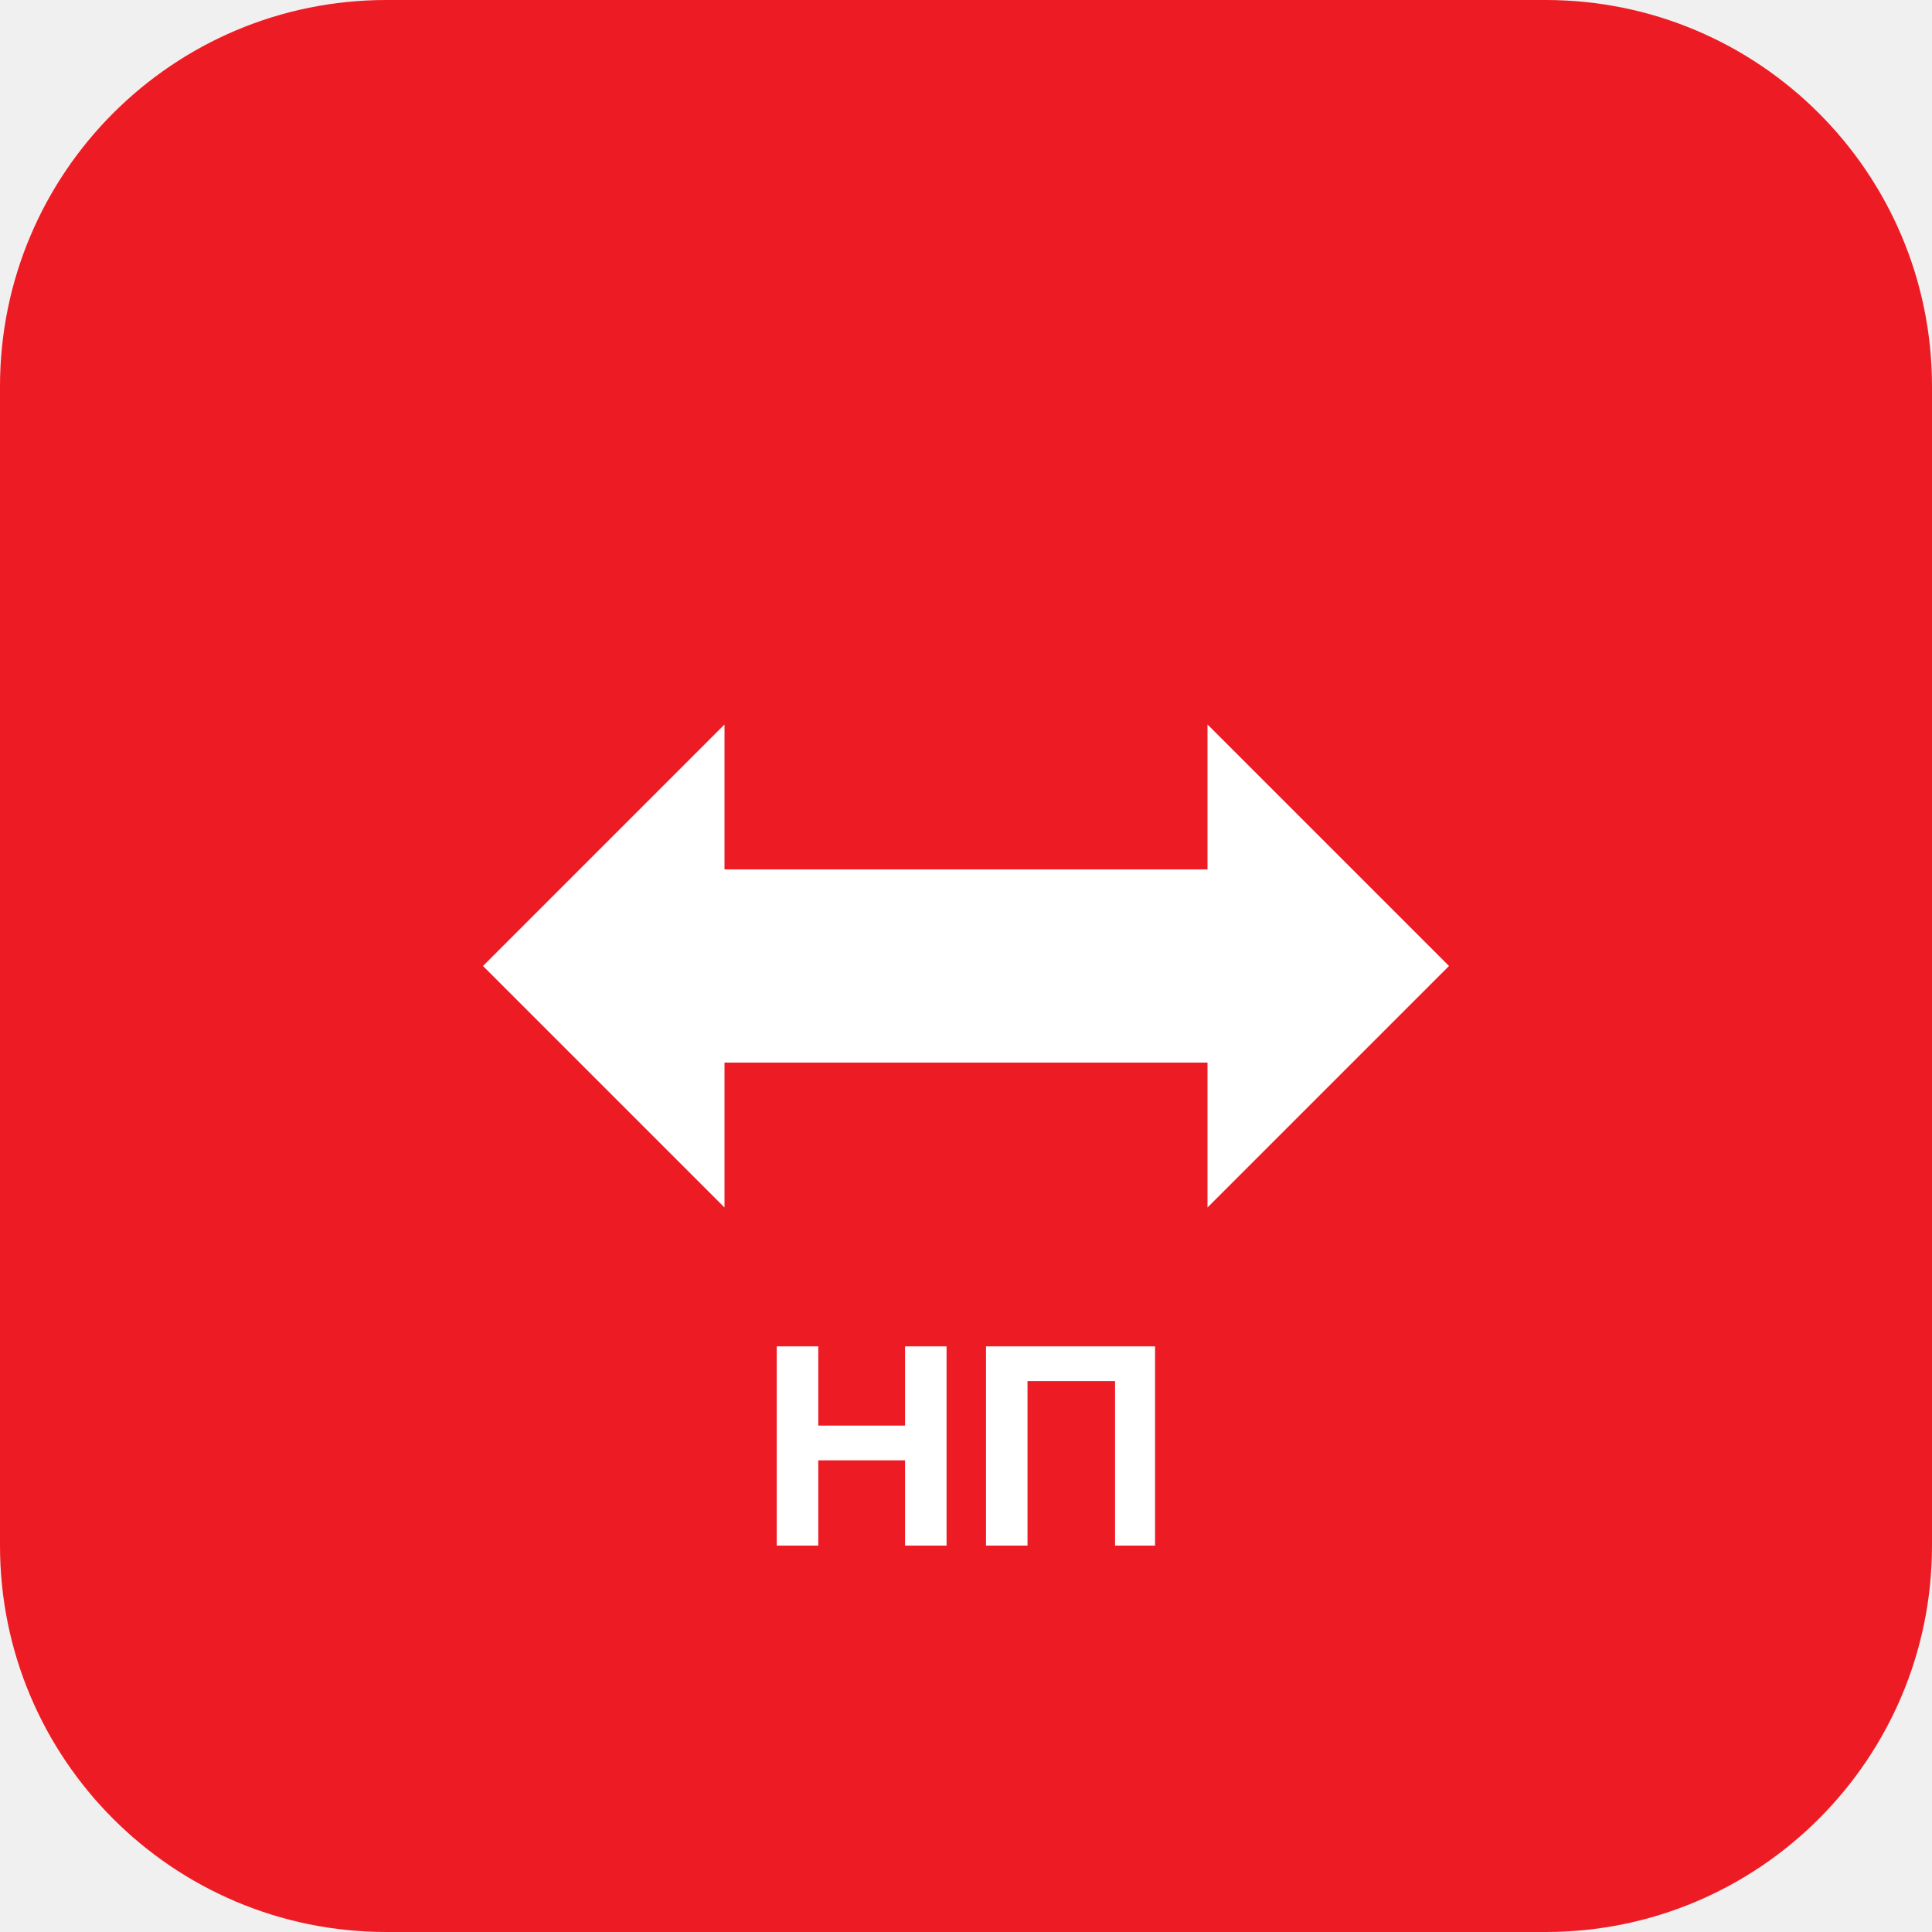
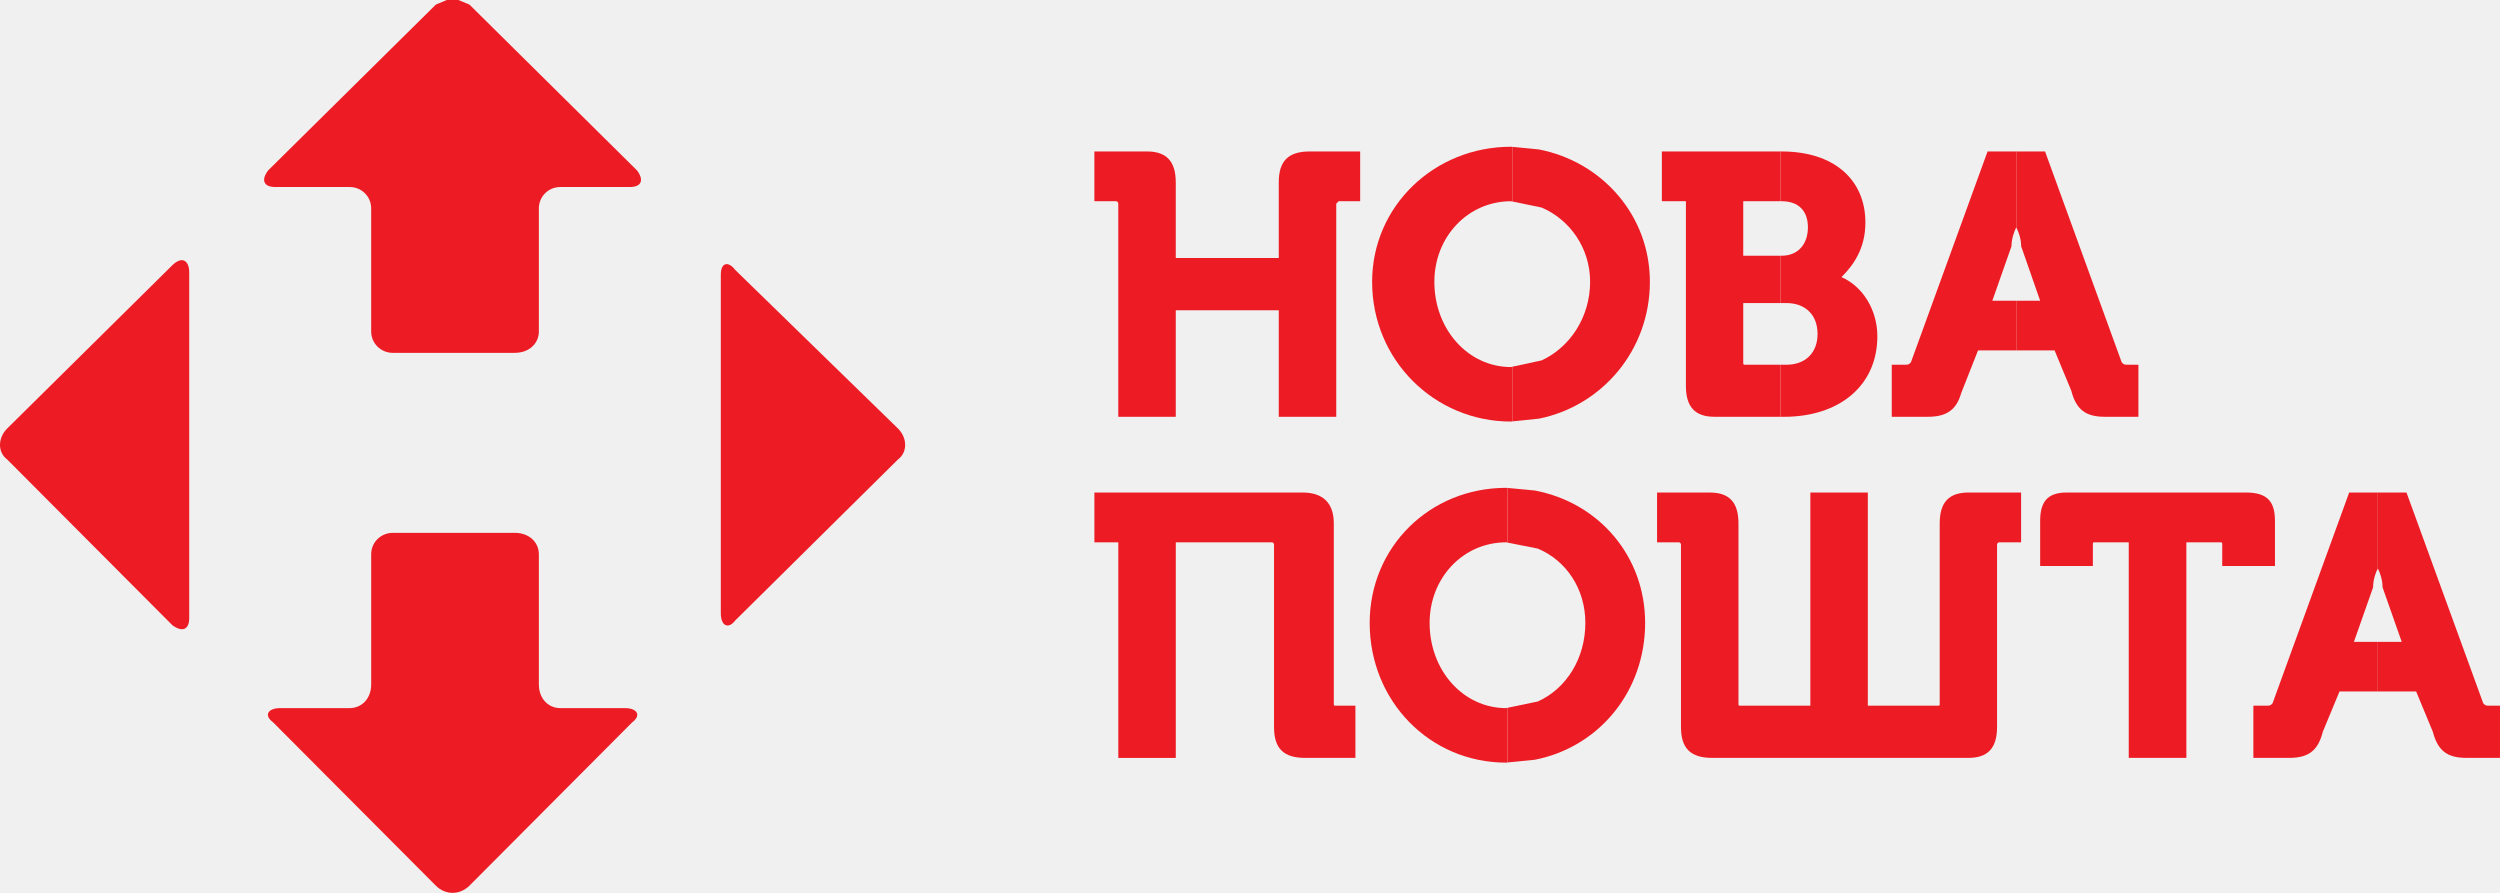
- <svg xmlns="http://www.w3.org/2000/svg" width="40" height="40" viewBox="0 0 40 40" fill="none">
-   <rect width="40" height="40" rx="8" fill="#ED1C24" />
-   <path d="M10 20L15 15V18H25V15L30 20L25 25V22H15V25L10 20Z" fill="white" />
-   <text x="20" y="32" font-size="6" fill="white" text-anchor="middle" font-family="Arial, sans-serif" font-weight="bold">НП</text>
+ <svg xmlns="http://www.w3.org/2000/svg" width="210" height="75" id="svg4154" version="1.1">
+   <defs id="defs4156" />
+   <g id="layer1" transform="translate(4.262008e-7,-977.3622)">
+     <g id="g4203" transform="matrix(0.9681044,0,0,0.9638554,77.33987,1074.547)">
+       <path id="path3433" style="fill:#ed1c24;fill-opacity:1;fill-rule:evenodd;stroke:none" d="m 15.068,-87.63 c 0,0 0,0 4.562,0 1.663,0 2.5,0.825 2.5,2.688 0,0 0,0 0,6.6 0,0 0,0 8.938,0 0,0 0,0 0,-6.6 0,-1.863 0.825,-2.688 2.7,-2.688 0,0 0,0 4.362,0 0,0 0,0 0,4.338 0,0 0,0 -1.863,0 0,0 -0.212,0.212 -0.212,0.212 0,0 0,0 0,18.575 0,0 0,0 -4.987,0 0,0 0,0 0,-9.287 0,0 0,0 -8.938,0 0,0 0,0 0,9.287 0,0 0,0 -4.987,0 0,0 0,0 0,-18.575 0,0 0,-0.212 -0.212,-0.212 0,0 0,0 -1.863,0 0,0 0,0 0,-4.338 z" />
+       <path id="path3435" style="fill:#ed1c24;fill-opacity:1;fill-rule:evenodd;stroke:none" d="m 51.218,-88.042 0.113,0.013 0,4.763 -0.113,-0.025 c -3.737,0 -6.65,3.1 -6.65,7.025 0,4.125 2.913,7.425 6.65,7.425 l 0.113,-0.025 0,4.763 -0.113,0.013 c -6.65,0 -12.05,-5.362 -12.05,-12.175 0,-6.612 5.4,-11.775 12.05,-11.775 z" />
+       <path id="path3437" style="fill:#ed1c24;fill-opacity:1;fill-rule:evenodd;stroke:none" d="m 51.331,-88.03 2.312,0.225 c 5.487,1.075 9.625,5.75 9.625,11.537 0,5.95 -4.138,10.812 -9.625,11.925 l -2.312,0.237 0,-4.763 2.538,-0.55 c 2.45,-1.125 4.213,-3.763 4.213,-6.85 0,-2.95 -1.762,-5.425 -4.213,-6.475 l -2.538,-0.525 0,-4.763 z" />
+       <path id="path3439" style="fill:#ed1c24;fill-opacity:1;fill-rule:evenodd;stroke:none" d="m 64.306,-87.63 c 0,0 0,0 6.963,0 l 3.325,0 0,4.338 -0.312,0 c -0.412,0 -1.25,0 -2.913,0 0,0 0,0 0,4.75 0,0 0,0 1.413,0 l 1.812,0 0,4.125 -1.062,0 c -0.525,0 -1.225,0 -2.163,0 0,0 0,0 0,5.162 0,0.212 0,0.212 0.212,0.212 0,0 0,0 1.488,0 l 1.525,0 0,4.537 -0.438,0 c -0.75,0 -2.263,0 -5.275,0 -1.663,0 -2.487,-0.825 -2.487,-2.688 l 0,-16.1 c 0,0 0,0 -2.087,0 0,0 0,0 0,-4.338 z" />
+       <path id="path3441" style="fill:#ed1c24;fill-opacity:1;fill-rule:evenodd;stroke:none" d="m 74.593,-87.63 0.1,0 c 4.575,0 7.275,2.475 7.275,6.2 0,2.263 -1.038,3.712 -2.075,4.75 1.875,0.825 3.112,2.888 3.112,5.15 0,4.338 -3.325,7.025 -8.1,7.025 0,0 0,0 -0.087,0 l -0.225,0 0,-4.537 0.512,0 c 1.663,0 2.712,-1.038 2.712,-2.688 0,-1.65 -1.05,-2.688 -2.712,-2.688 0,0 0,0 -0.463,0 l -0.05,0 0,-4.125 0.1,0 c 1.462,0 2.288,-1.038 2.288,-2.475 0,-1.45 -0.825,-2.275 -2.288,-2.275 0,0 0,0 -0.05,0 l -0.05,0 0,-4.338 z" />
+       <path id="path3443" style="fill:#ed1c24;fill-opacity:1;fill-rule:evenodd;stroke:none" d="m 92.568,-87.63 c 0,0 0,0 2.1,0 l 0.388,0 0,6.612 c -0.2,0.412 -0.412,1.025 -0.412,1.65 0,0 0,0 -1.663,4.75 0,0 0,0 1.762,0 l 0.312,0 0,4.325 -1.125,0 c -0.637,0 -1.363,0 -2.188,0 0,0 0,0 -1.462,3.725 -0.412,1.438 -1.238,2.062 -2.9,2.062 0,0 0,0 -3.125,0 0,0 0,0 0,-4.537 0,0 0,0 1.038,0 0.425,0 0.425,0 0.625,-0.212 0,0 0,0 6.65,-18.375 z" />
+       <path id="path3445" style="fill:#ed1c24;fill-opacity:1;fill-rule:evenodd;stroke:none" d="m 95.056,-87.63 2.5,0 c 0,0 0,0 6.65,18.375 0.2,0.212 0.2,0.212 0.613,0.212 0,0 0,0 0.838,0 0,0 0,0 0,4.537 0,0 0,0 -2.913,0 -1.663,0 -2.487,-0.625 -2.912,-2.275 0,0 0,0 -1.45,-3.513 0,0 0,0 -2.8,0 l -0.525,0 0,-4.325 2.075,0 c 0,0 0,0 -1.65,-4.75 0,-0.625 -0.212,-1.238 -0.425,-1.65 l 0,-6.612 z" />
+       <path id="path3447" style="fill:#ed1c24;fill-opacity:1;fill-rule:evenodd;stroke:none" d="m 15.068,-57.905 c 0,0 0,0 18.075,0 1.663,0 2.7,0.825 2.7,2.688 0,0 0,0 0,15.688 0,0.2 0,0.2 0.212,0.2 0,0 0,0 1.663,0 0,0 0,0 0,4.55 0,0 0,0 -4.362,0 -1.875,0 -2.7,-0.825 -2.7,-2.688 0,0 0,0 0,-15.887 0,0 0,-0.212 -0.212,-0.212 0,0 0,0 -8.312,0 0,0 0,0 0,18.788 0,0 0,0 -4.987,0 0,0 0,0 0,-18.788 0,0 0,0 -2.075,0 0,0 0,0 0,-4.338 z" />
+       <path id="path3449" style="fill:#ed1c24;fill-opacity:1;fill-rule:evenodd;stroke:none" d="m 50.806,-58.317 0.1,0.013 0,4.763 -0.1,-0.025 c -3.75,0 -6.65,3.1 -6.65,7.025 0,4.125 2.9,7.425 6.65,7.425 l 0.1,-0.025 0,4.763 -0.1,0.013 c -6.65,0 -11.85,-5.375 -11.85,-12.175 0,-6.612 5.2,-11.775 11.85,-11.775 z" />
+       <path id="path3451" style="fill:#ed1c24;fill-opacity:1;fill-rule:evenodd;stroke:none" d="m 50.906,-58.305 2.388,0.225 c 5.588,1.075 9.562,5.75 9.562,11.537 0,5.95 -3.975,10.812 -9.562,11.925 l -2.388,0.237 0,-4.763 2.638,-0.55 c 2.487,-1.125 4.125,-3.763 4.125,-6.85 0,-2.95 -1.637,-5.425 -4.125,-6.475 l -2.638,-0.525 0,-4.763 z" />
+       <path id="path3453" style="fill:#ed1c24;fill-opacity:1;fill-rule:evenodd;stroke:none" d="m 63.893,-57.905 c 0,0 0,0 4.575,0 1.663,0 2.487,0.825 2.487,2.688 0,0 0,0 0,15.688 0,0.2 0,0.2 0.212,0.2 0,0 0,0 6.025,0 0,0 0,0 0,-18.575 0,0 0,0 4.987,0 0,0 0,0 0,18.575 0,0 0,0 6.025,0 0.212,0 0.212,0 0.212,-0.2 0,0 0,0 0,-15.688 0,-1.863 0.825,-2.688 2.487,-2.688 0,0 0,0 4.575,0 0,0 0,0 0,4.338 0,0 0,0 -1.875,0 -0.212,0 -0.212,0.212 -0.212,0.212 0,0 0,0 0,15.887 0,1.863 -0.825,2.688 -2.487,2.688 0,0 0,0 -22.238,0 -1.863,0 -2.7,-0.825 -2.7,-2.688 0,0 0,0 0,-15.887 0,0 0,-0.212 -0.2,-0.212 0,0 0,0 -1.875,0 0,0 0,0 0,-4.338 z" />
+       <path id="path3455" style="fill:#ed1c24;fill-opacity:1;fill-rule:evenodd;stroke:none" d="m 99.418,-57.905 c 0,0 0,0 15.587,0 1.875,0 2.5,0.825 2.5,2.475 0,0 0,0 0,3.925 l -4.575,0 c 0,0 0,0 0,-1.85 0,-0.212 0,-0.212 -0.212,-0.212 0,0 0,0 -2.9,0 0,0 0,0 0,18.788 0,0 0,0 -5,0 0,0 0,0 0,-18.788 0,0 0,0 -2.9,0 -0.212,0 -0.212,0 -0.212,0.212 0,0 0,0 0,1.85 0,0 0,0 -4.575,0 0,0 0,0 0,-3.925 0,-1.65 0.625,-2.475 2.288,-2.475 z" />
+       <path id="path3457" style="fill:#ed1c24;fill-opacity:1;fill-rule:evenodd;stroke:none" d="m 123.943,-57.905 c 0,0 0,0 2.1,0 l 0.388,0 0,6.612 c -0.212,0.412 -0.412,1.025 -0.412,1.65 0,0 0,0 -1.663,4.75 0,0 0,0 1.75,0 l 0.325,0 0,4.325 -1.125,0 c -0.637,0 -1.363,0 -2.2,0 0,0 0,0 -1.45,3.513 -0.412,1.65 -1.25,2.275 -2.913,2.275 0,0 0,0 -3.112,0 0,0 0,0 0,-4.55 0,0 0,0 1.038,0 0.425,0 0.425,0 0.625,-0.2 0,0 0,0 6.65,-18.375 z" />
+       <path id="path3459" style="fill:#ed1c24;fill-opacity:1;fill-rule:evenodd;stroke:none" d="m 126.431,-57.905 2.487,0 c 0,0 0,0 6.662,18.375 0.2,0.2 0.2,0.2 0.625,0.2 l 0.825,0 c 0,0 0,0 0,4.55 0,0 0,0 -2.913,0 -1.663,0 -2.487,-0.625 -2.913,-2.275 0,0 0,0 -1.45,-3.513 0,0 0,0 -2.8,0 l -0.525,0 0,-4.325 2.075,0 c 0,0 0,0 -1.663,-4.75 0,-0.625 -0.2,-1.238 -0.412,-1.65 l 0,-6.612 z" />
+       <path id="path3461" style="fill:#ed1c24;fill-opacity:1;fill-rule:evenodd;stroke:none" d="m -16.957,-77.792 c 0.237,-0.075 0.55,0.075 0.863,0.487 0,0 0,0 14.125,13.825 0.825,0.825 0.825,2.075 0,2.688 0,0 0,0 -14.125,14.037 -0.312,0.412 -0.625,0.512 -0.863,0.388 -0.237,-0.125 -0.388,-0.487 -0.388,-1.012 l 0,-29.512 c 0,-0.512 0.15,-0.825 0.388,-0.9 z" />
+       <path id="path3463" style="fill:#ed1c24;fill-opacity:1;fill-rule:evenodd;stroke:none" d="m -41.119,-100.83 1,0 0.963,0.4 c 0,0 0,0 14.537,14.45 0.625,0.825 0.412,1.45 -0.625,1.45 0,0 0,0 -6.025,0 -1.038,0 -1.863,0.825 -1.863,1.863 0,0 0,0 0,10.725 0,1.038 -0.838,1.863 -2.087,1.863 0,0 0,0 -10.588,0 -1.038,0 -1.875,-0.825 -1.875,-1.863 0,0 0,0 0,-10.725 0,-1.038 -0.825,-1.863 -1.875,-1.863 l -6.438,0 c -1.038,0 -1.25,-0.625 -0.625,-1.45 0,0 0,0 14.55,-14.45 l 0.95,-0.4 z" />
+       <path id="path3465" style="fill:#ed1c24;fill-opacity:1;fill-rule:evenodd;stroke:none" d="m -63.894,-78.105 c 0.263,0.125 0.425,0.487 0.425,1.012 l 0,30.125 c 0,0.525 -0.163,0.838 -0.425,0.938 -0.25,0.1 -0.613,0 -1.038,-0.312 0,0 0,0 -14.338,-14.45 -0.825,-0.613 -0.825,-1.863 0,-2.688 0,0 0,0 14.338,-14.238 0.425,-0.412 0.787,-0.512 1.038,-0.388 z" />
+       <path id="path3467" style="fill:#ed1c24;fill-opacity:1;fill-rule:evenodd;stroke:none" d="m -45.807,-54.392 c 0,0 0,0 10.588,0 1.25,0 2.087,0.825 2.087,1.863 0,0 0,0 0,11.35 0,1.238 0.825,2.062 1.863,2.062 l 5.612,0 c 1.038,0 1.45,0.613 0.625,1.238 0,0 0,0 -14.125,14.238 -0.425,0.412 -0.938,0.625 -1.462,0.625 -0.512,0 -1.038,-0.212 -1.45,-0.625 0,0 0,0 -14.125,-14.238 -0.838,-0.625 -0.425,-1.238 0.613,-1.238 0,0 0,0 6.025,0 1.05,0 1.875,-0.825 1.875,-2.062 0,0 0,0 0,-11.35 0,-1.038 0.838,-1.863 1.875,-1.863 z" />
+     </g>
+   </g>
</svg>
